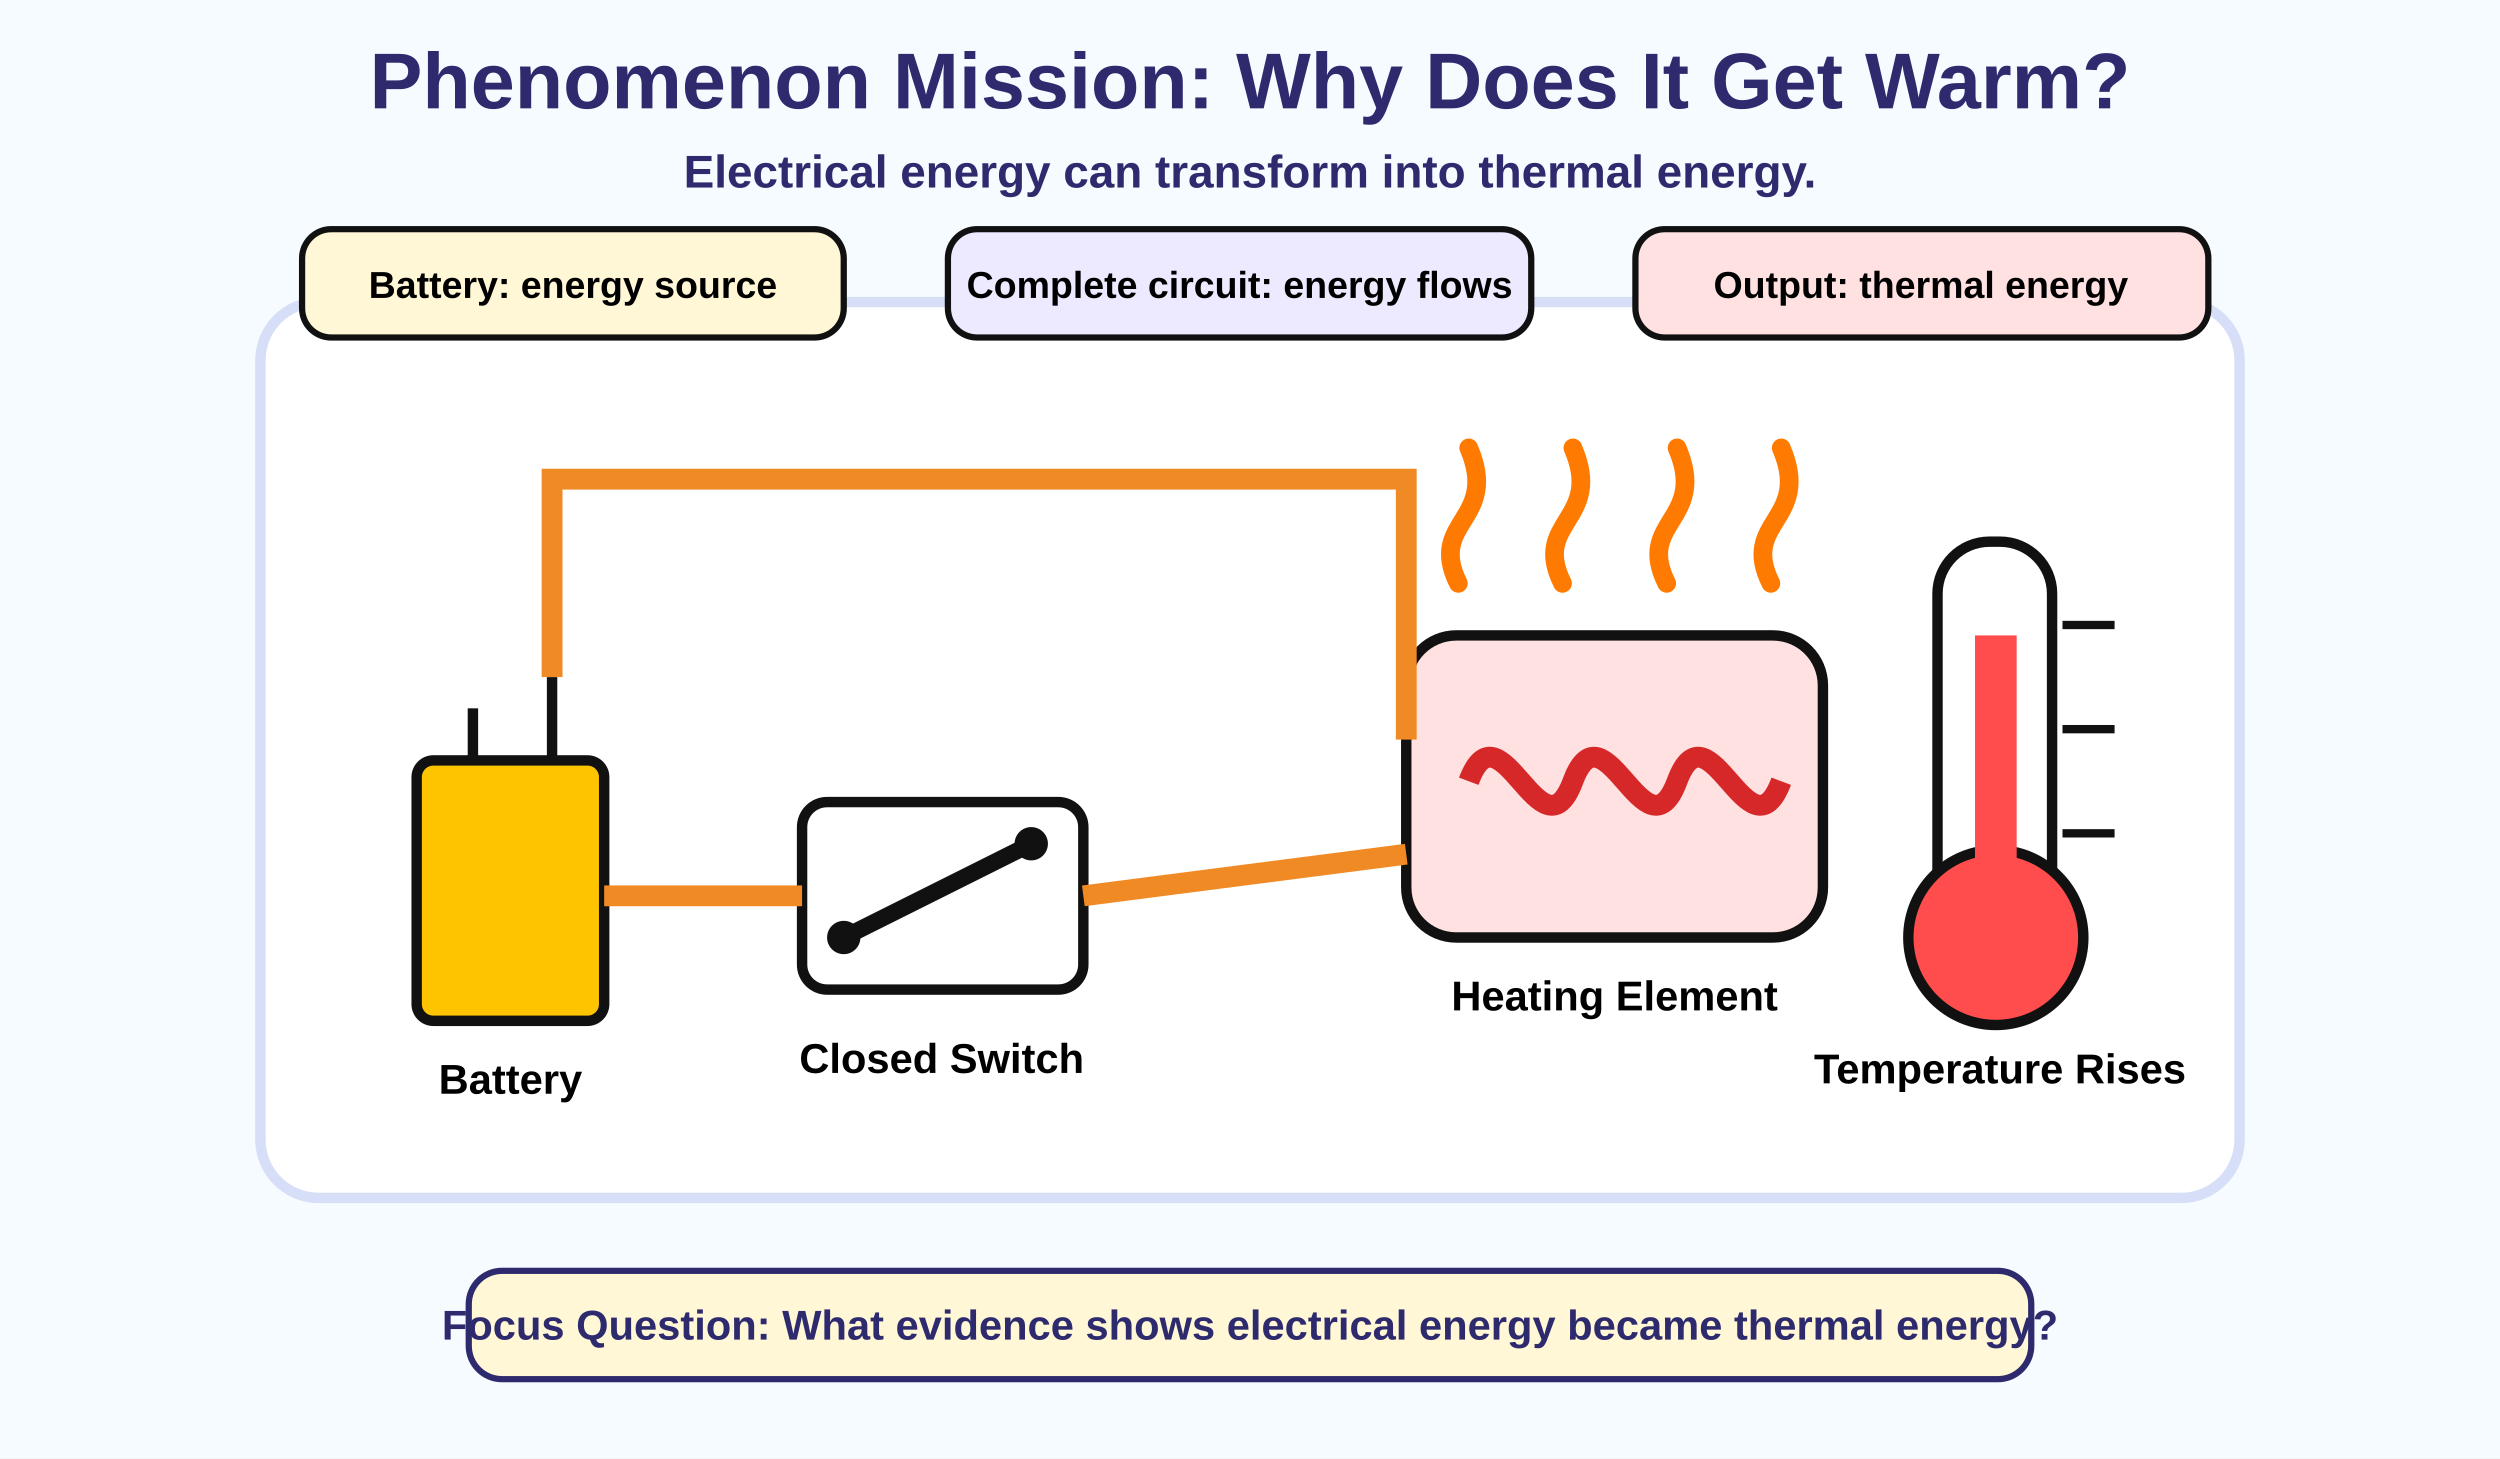
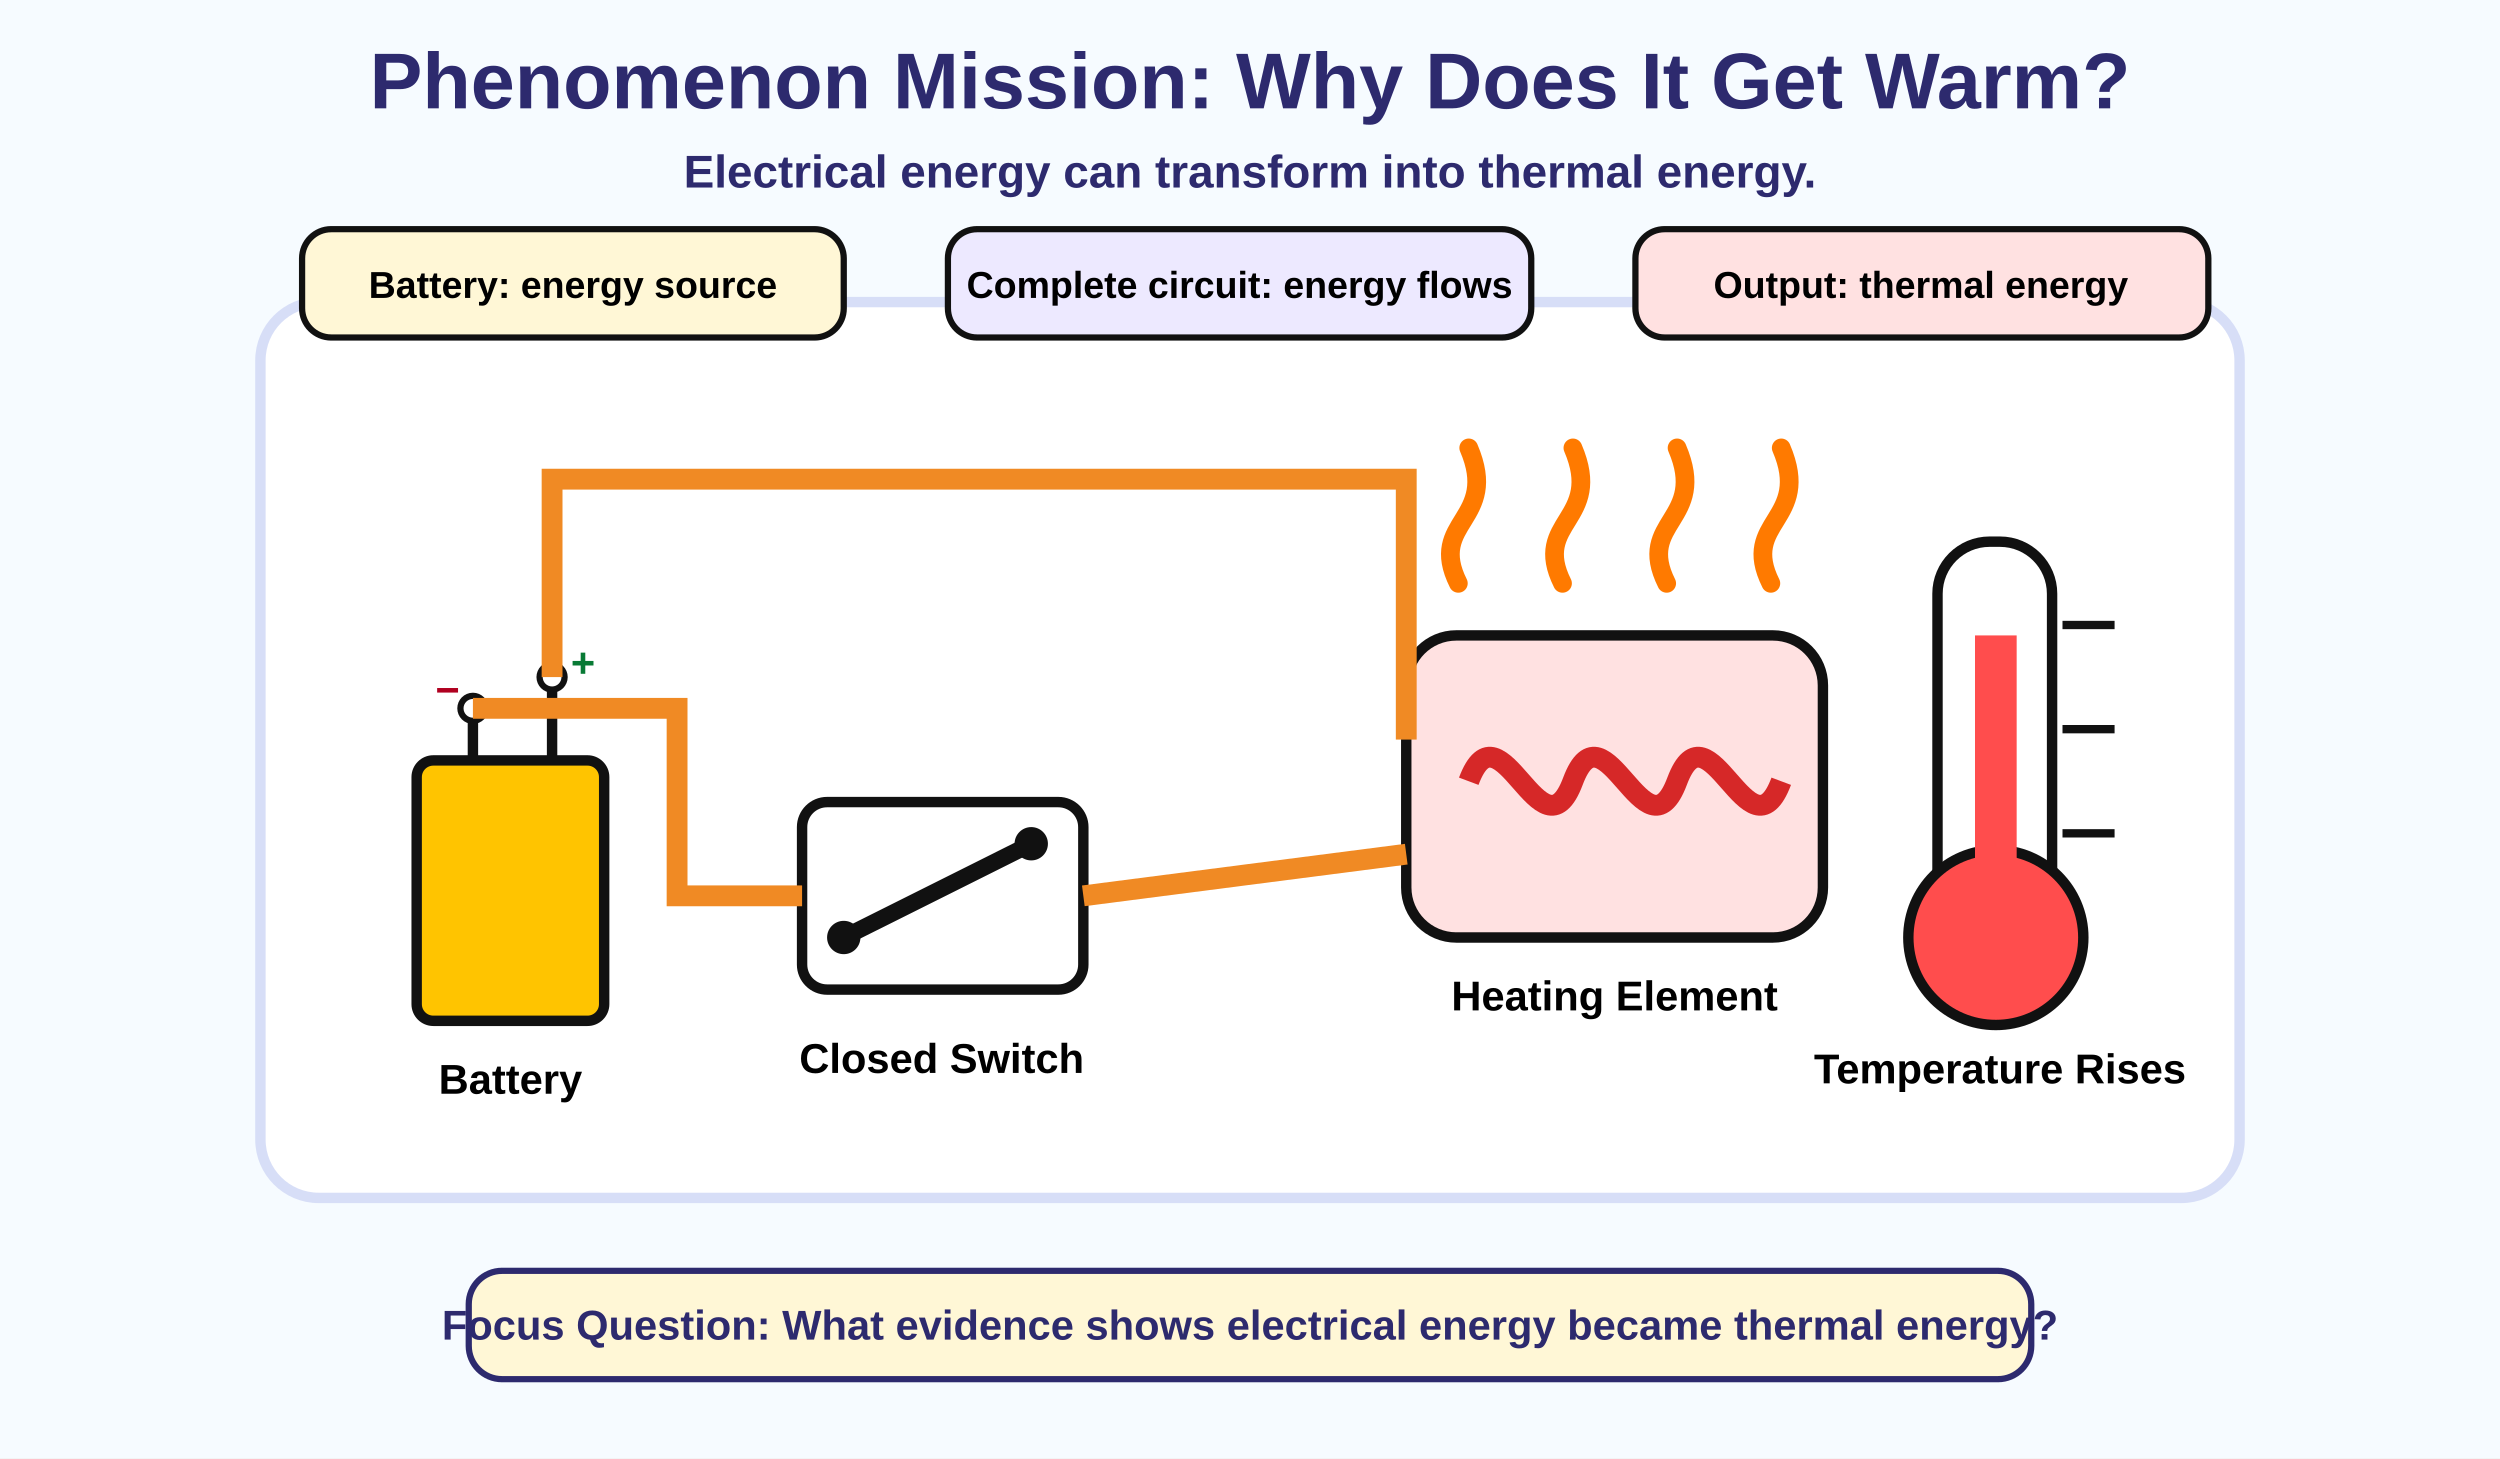
<svg xmlns="http://www.w3.org/2000/svg" width="1200" height="700" viewBox="0 0 1200 700">
  <rect width="1200" height="700" fill="#f6fbff" />
  <text x="600" y="52" text-anchor="middle" font-family="Arial" font-size="38" font-weight="900" fill="#2d2a6e">
    Phenomenon Mission: Why Does It Get Warm?
  </text>
  <text x="600" y="90" text-anchor="middle" font-family="Arial" font-size="22" font-weight="700" fill="#2d2a6e">
    Electrical energy can transform into thermal energy.
  </text>
  <rect x="125" y="145" width="950" height="430" rx="28" fill="#ffffff" stroke="#d7def7" stroke-width="5" />
  <rect x="200" y="365" width="90" height="125" rx="8" fill="#ffc400" stroke="#111" stroke-width="5" />
  <line x1="227" y1="340" x2="227" y2="365" stroke="#111" stroke-width="5" />
  <line x1="265" y1="325" x2="265" y2="365" stroke="#111" stroke-width="5" />
+   <circle cx="227" cy="340" r="6" fill="#fff" stroke="#111" stroke-width="3" />
+   <circle cx="265" cy="325" r="6" fill="#fff" stroke="#111" stroke-width="3" />
+   <text x="209" y="338" font-family="Arial" font-size="20" font-weight="900" fill="#b00020">−</text>
+   <text x="274" y="325" font-family="Arial" font-size="20" font-weight="900" fill="#087a35">+</text>
  <text x="245" y="525" text-anchor="middle" font-family="Arial" font-size="20" font-weight="900">Battery</text>
  <rect x="385" y="385" width="135" height="90" rx="12" fill="#ffffff" stroke="#111" stroke-width="5" />
  <line x1="405" y1="450" x2="495" y2="405" stroke="#111" stroke-width="8" stroke-linecap="round" />
  <circle cx="405" cy="450" r="8" fill="#111" />
  <circle cx="495" cy="405" r="8" fill="#111" />
  <text x="452" y="515" text-anchor="middle" font-family="Arial" font-size="20" font-weight="900">Closed Switch</text>
  <rect x="675" y="305" width="200" height="145" rx="24" fill="#ffe1e1" stroke="#111" stroke-width="5" />
  <path d="M705 375            C720 335 740 415 755 375            C770 335 790 415 805 375            C820 335 840 415 855 375" fill="none" stroke="#d62828" stroke-width="10" />
  <text x="775" y="485" text-anchor="middle" font-family="Arial" font-size="20" font-weight="900">
    Heating Element
  </text>
  <path d="M700 280 C685 250 720 250 705 215            M750 280 C735 250 770 250 755 215            M800 280 C785 250 820 250 805 215            M850 280 C835 250 870 250 855 215" fill="none" stroke="#ff7a00" stroke-width="9" stroke-linecap="round" />
  <rect x="930" y="260" width="55" height="190" rx="25" fill="#ffffff" stroke="#111" stroke-width="5" />
  <circle cx="958" cy="450" r="42" fill="#ff4d4d" stroke="#111" stroke-width="5" />
  <rect x="948" y="305" width="20" height="135" fill="#ff4d4d" />
  <line x1="990" y1="300" x2="1015" y2="300" stroke="#111" stroke-width="4" />
  <line x1="990" y1="350" x2="1015" y2="350" stroke="#111" stroke-width="4" />
  <line x1="990" y1="400" x2="1015" y2="400" stroke="#111" stroke-width="4" />
  <text x="960" y="520" text-anchor="middle" font-family="Arial" font-size="20" font-weight="900">
    Temperature Rises
  </text>
  <path d="M265 325 L265 230 L675 230 L675 355" stroke="#f08a24" stroke-width="10" fill="none" />
  <path d="M675 410 L520 430" stroke="#f08a24" stroke-width="10" fill="none" />
-   <path d="M385 430 L290 430" stroke="#f08a24" stroke-width="10" fill="none" />
+   <path d="M385 430 L325 430 L325 340 L227 340" stroke="#f08a24" stroke-width="10" fill="none" />
  <rect x="145" y="110" width="260" height="52" rx="14" fill="#fff7d6" stroke="#111" stroke-width="3" />
  <text x="275" y="143" text-anchor="middle" font-family="Arial" font-size="18" font-weight="900">
    Battery: energy source
  </text>
  <rect x="455" y="110" width="280" height="52" rx="14" fill="#ede9ff" stroke="#111" stroke-width="3" />
  <text x="595" y="143" text-anchor="middle" font-family="Arial" font-size="18" font-weight="900">
    Complete circuit: energy flows
  </text>
  <rect x="785" y="110" width="275" height="52" rx="14" fill="#ffe1e1" stroke="#111" stroke-width="3" />
  <text x="922" y="143" text-anchor="middle" font-family="Arial" font-size="18" font-weight="900">
    Output: thermal energy
  </text>
  <rect x="225" y="610" width="750" height="52" rx="16" fill="#fff7d6" stroke="#2d2a6e" stroke-width="3" />
  <text x="600" y="643" text-anchor="middle" font-family="Arial" font-size="20" font-weight="900" fill="#2d2a6e">
    Focus Question: What evidence shows electrical energy became thermal energy?
  </text>
</svg>
